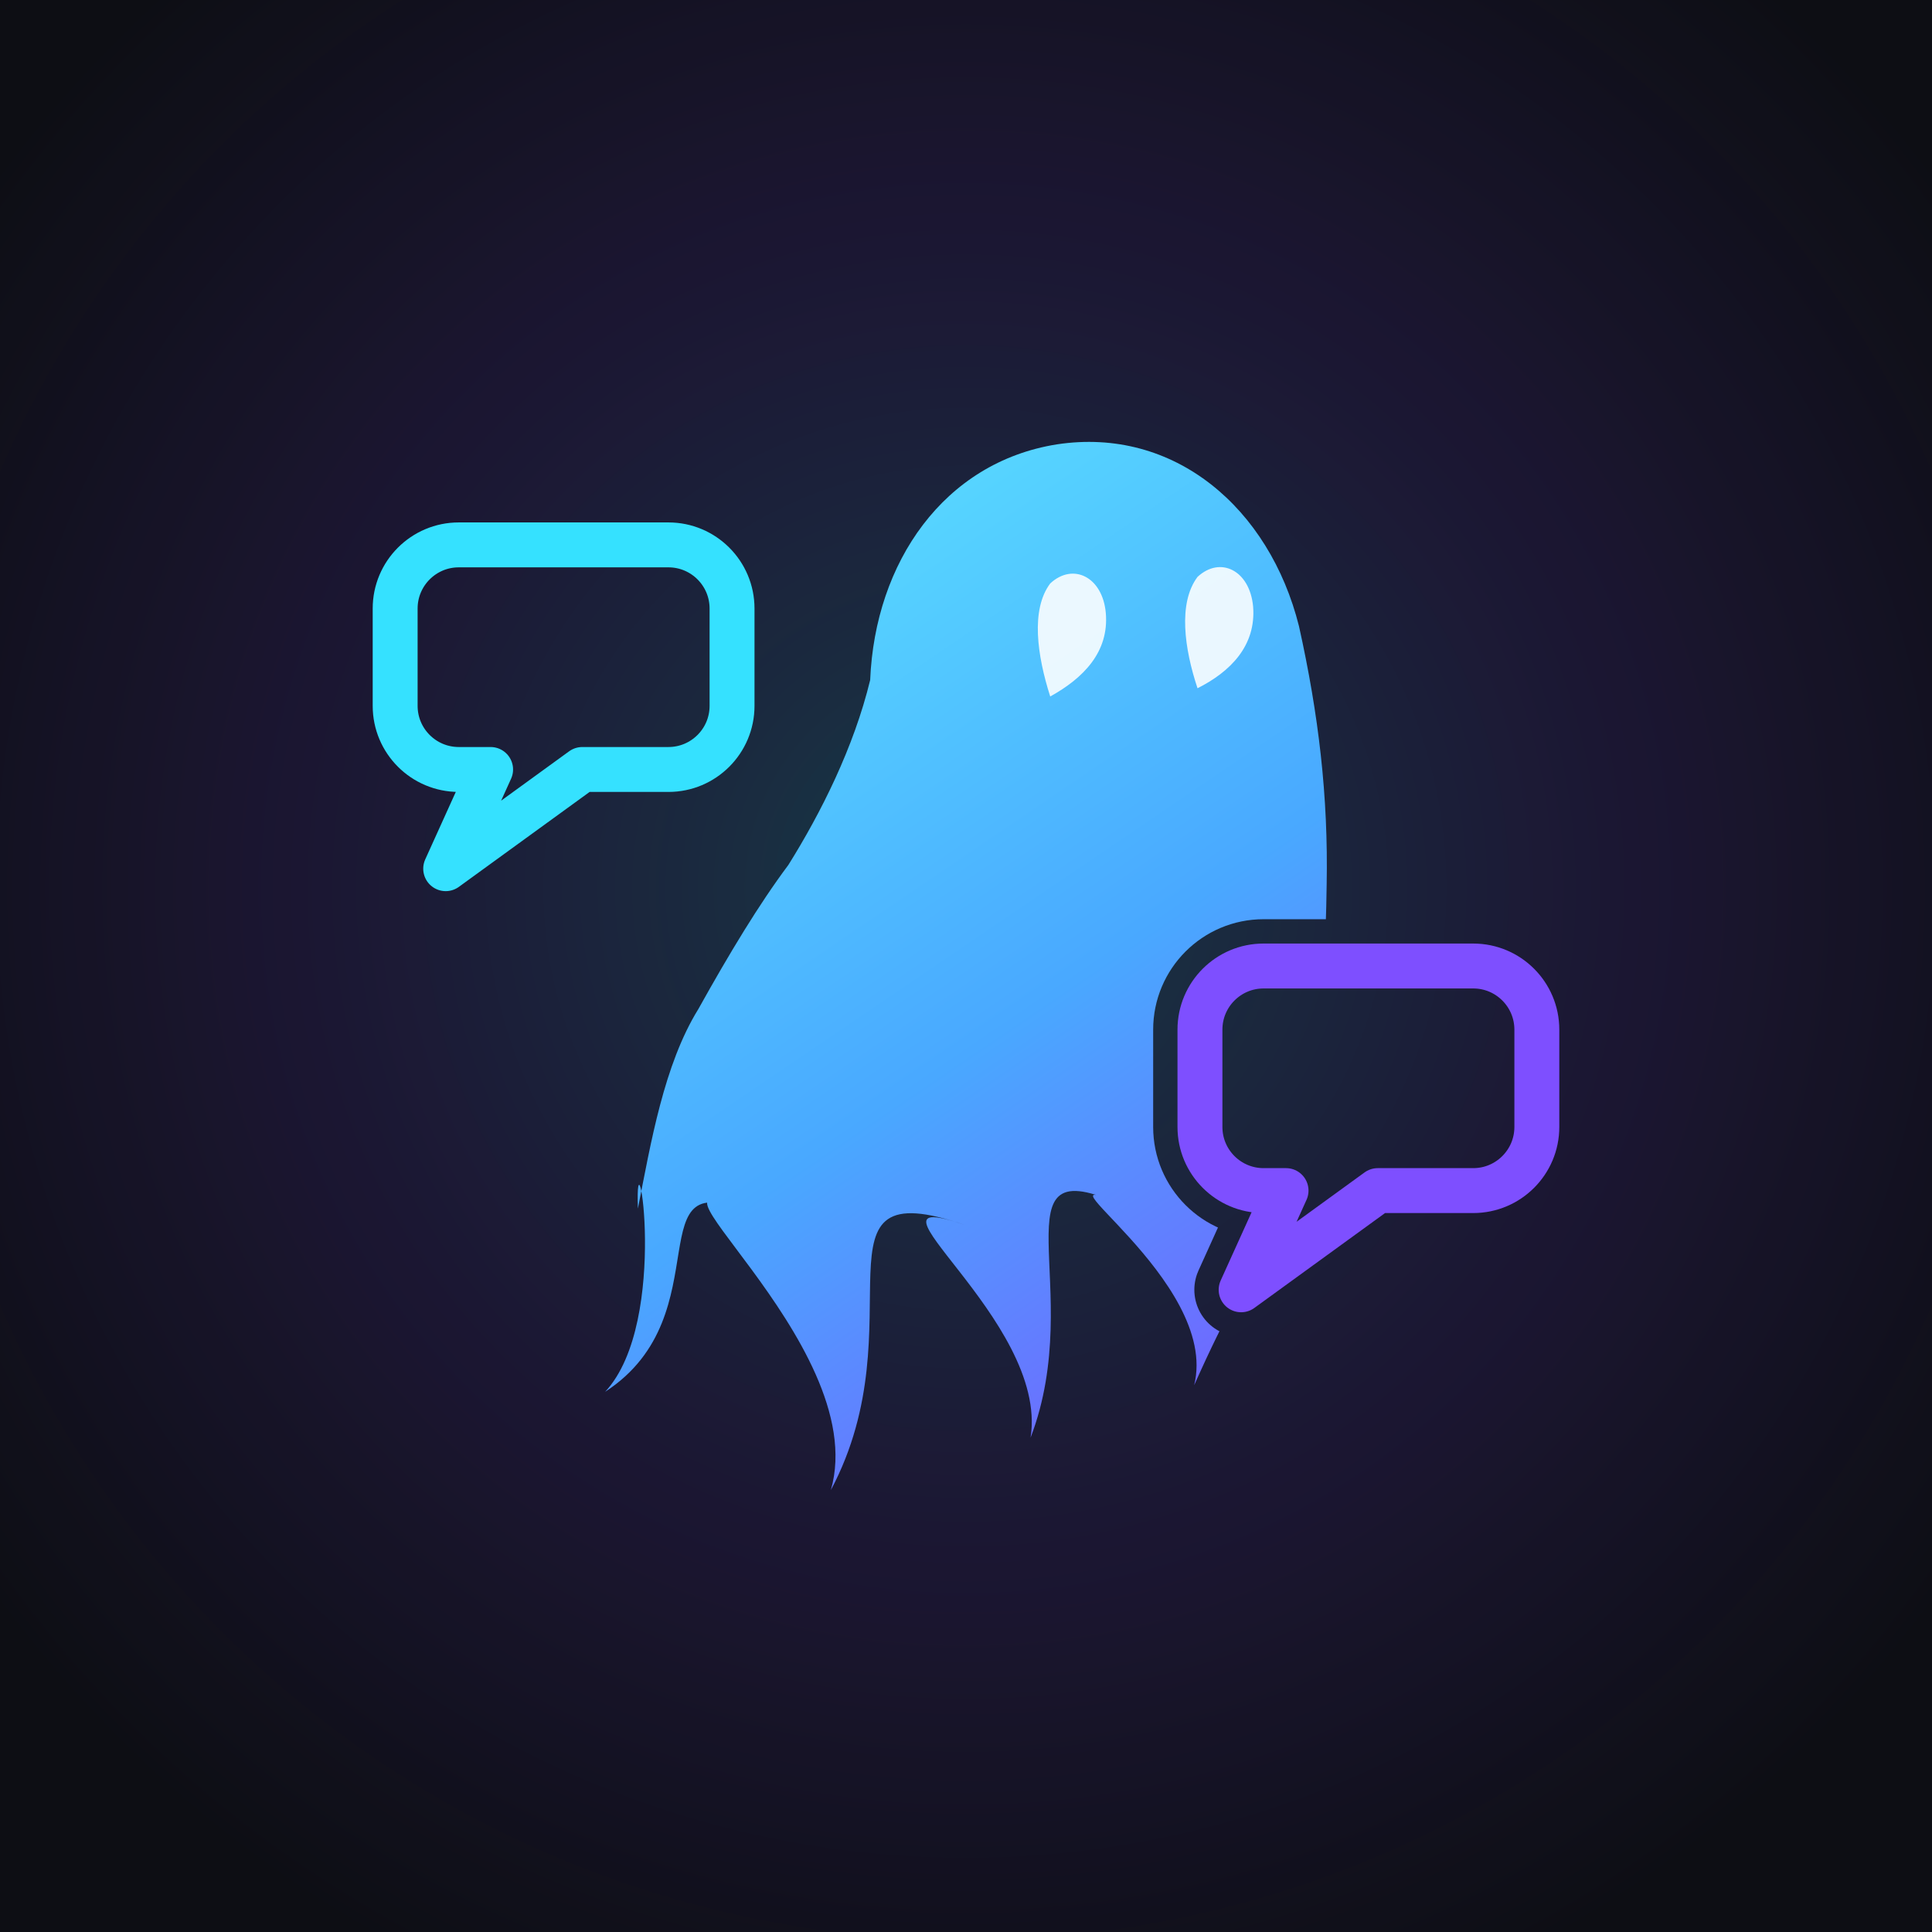
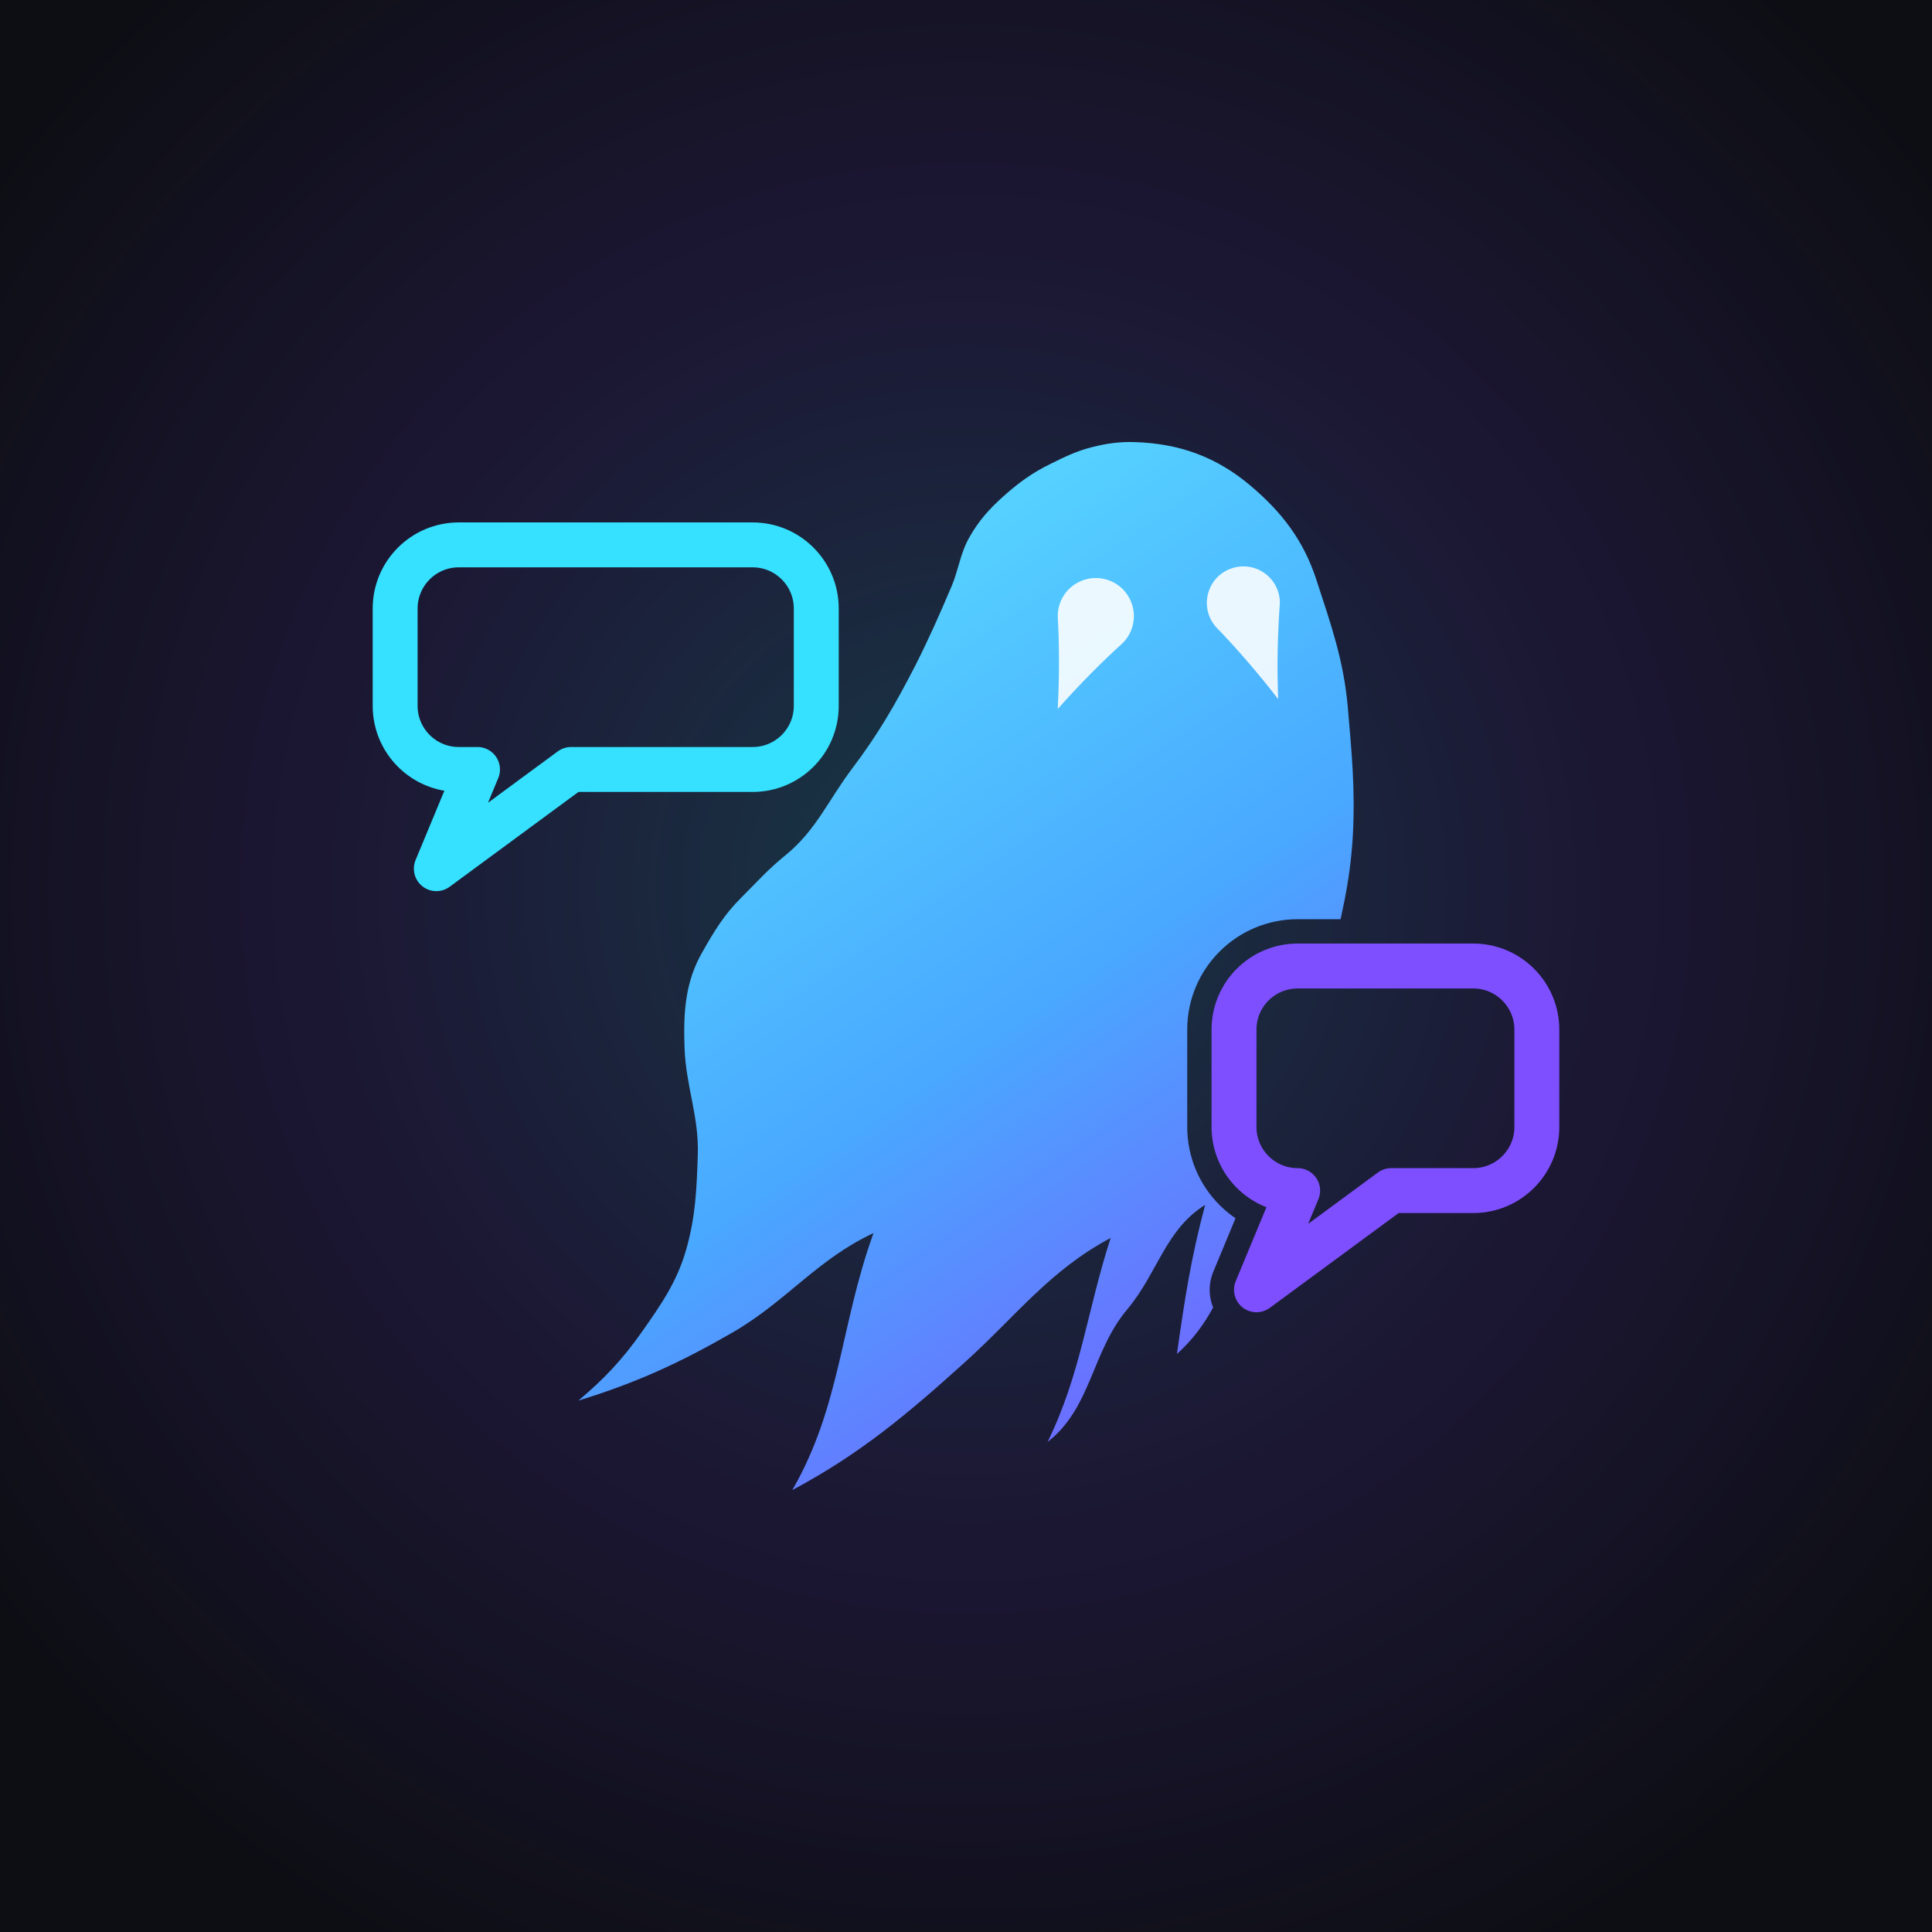
<svg xmlns="http://www.w3.org/2000/svg" viewBox="0 0 64 64" width="64" height="64" role="img" aria-label="Seance">
  <defs>
    <linearGradient id="g" x1="14" y1="4" x2="52" y2="60" gradientUnits="userSpaceOnUse">
      <stop offset="0" stop-color="#5CE9FF" />
      <stop offset=".55" stop-color="#49A8FF" />
      <stop offset="1" stop-color="#7E4FFF" />
    </linearGradient>
    <mask id="c">
      <rect width="64" height="64" fill="#fff" />
-       <path d="M 4.9 9.5 H 16.1 A 3.4 3.4 0 0 1 19.5 12.9 V 18.1 A 3.4 3.4 0 0 1 16.1 21.5 H 11.5 L 4.2 26.8 L 6.6 21.5 H 4.9 A 3.4 3.4 0 0 1 1.5 18.1 V 12.9 A 3.4 3.4 0 0 1 4.9 9.5 Z" fill="#000" stroke="#000" stroke-width="5" stroke-linejoin="round" />
-       <path d="M 47.9 32 H 59.1 A 3.4 3.4 0 0 1 62.5 35.4 V 40.6 A 3.4 3.4 0 0 1 59.1 44 H 54 L 46.7 49.3 L 49.1 44 H 47.9 A 3.4 3.4 0 0 1 44.5 40.6 V 35.4 A 3.4 3.4 0 0 1 47.9 32 Z" fill="#000" stroke="#000" stroke-width="5" stroke-linejoin="round" />
+       <path d="M 4.90 9.50 H 20.60 A 3.4 3.4 0 0 1 24.00 12.90 V 18.10 A 3.4 3.4 0 0 1 20.60 21.50 H 10.90 L 3.70 26.80 L 5.90 21.50 H 4.90 A 3.4 3.4 0 0 1 1.50 18.10 V 12.90 A 3.4 3.4 0 0 1 4.90 9.50 Z" fill="#000" stroke="#000" stroke-width="5" stroke-linejoin="round" />
+       <path d="M 49.72 32.00 H 59.10 A 3.4 3.4 0 0 1 62.50 35.40 V 40.60 A 3.4 3.4 0 0 1 59.10 44.00 H 54.72 L 47.52 49.30 L 49.72 44.00 H 49.72 A 3.4 3.4 0 0 1 46.32 40.60 V 35.40 A 3.4 3.4 0 0 1 49.72 32.00 Z" fill="#000" stroke="#000" stroke-width="5" stroke-linejoin="round" />
    </mask>
    <radialGradient id="glow" cx=".5" cy=".46" r=".62">
      <stop offset="0" stop-color="#35E1FF" stop-opacity=".22" />
      <stop offset=".55" stop-color="#7E4FFF" stop-opacity=".13" />
      <stop offset="1" stop-color="#7E4FFF" stop-opacity="0" />
    </radialGradient>
  </defs>
  <rect width="64" height="64" fill="#0D0E14" />
  <rect width="64" height="64" fill="url(#glow)" />
  <g transform="translate(32 32) scale(0.62) translate(-32 -32)">
-     <path d="M 26.88 16.72 C 27.14 10.43 30.82 5.09 36.85 4.13 C 43.14 3.17 48.21 7.54 49.79 13.84 C 50.84 18.56 51.36 22.93 51.27 27.65 C 51.19 33.95 50.57 38.84 49.53 42.34 C 47.83 49.14 47.86 46.16 44.19 54.40 C 45.60 48.78 34.90 42.25 40.34 44.79 C 33.33 41.52 38.51 49.23 35.45 57.20 C 36.45 50.86 25.43 43.59 31.95 45.84 C 23.25 42.84 29.55 51.03 24.78 60.00 C 27.06 52.07 12.62 41.43 20.59 45.31 C 14.18 42.19 19.11 50.60 12.72 54.75 C 16.24 50.97 14.29 39.99 14.47 44.96 C 15.16 41.46 15.86 37.27 17.70 34.30 C 19.36 31.32 20.94 28.70 22.51 26.60 C 24.26 23.80 26.01 20.31 26.88 16.72 Z" fill="url(#g)" mask="url(#c)" />
+     <path d="M 41.06 4.01 C 43.41 4.09 45.37 4.80 47.17 6.31 C 48.87 7.74 50.03 9.25 50.72 11.36 C 51.50 13.76 52.18 15.66 52.40 18.18 C 52.61 20.63 52.80 22.55 52.67 25.00 C 52.53 27.53 52.04 29.46 51.43 31.91 C 50.91 33.99 50.88 35.72 50.01 37.67 C 49.42 38.99 49.53 40.26 48.77 41.48 C 46.38 45.31 46.62 49.72 43.27 52.73 C 43.68 49.84 44.02 47.58 44.78 44.76 C 42.65 46.09 42.23 48.42 40.62 50.34 C 38.70 52.62 38.71 55.60 36.36 57.43 C 38.16 53.74 38.46 50.44 39.73 46.53 C 36.47 48.26 34.67 50.71 31.93 53.18 C 28.87 55.94 26.36 58.06 22.72 60.00 C 25.31 55.51 25.29 51.14 27.06 46.27 C 24.05 47.67 22.40 49.92 19.53 51.58 C 16.72 53.20 14.39 54.27 11.29 55.22 C 12.66 54.07 13.63 53.04 14.66 51.58 C 15.70 50.10 16.55 48.90 17.05 47.15 C 17.55 45.39 17.61 43.93 17.67 42.10 C 17.74 40.02 17.03 38.43 16.96 36.34 C 16.90 34.46 16.99 32.84 17.94 31.21 C 18.56 30.12 19.08 29.26 19.97 28.37 C 20.82 27.52 21.44 26.82 22.37 26.07 C 23.99 24.75 24.65 23.13 25.91 21.46 C 27.31 19.61 28.22 18.03 29.28 15.97 C 30.04 14.47 30.57 13.26 31.23 11.71 C 31.62 10.78 31.69 9.94 32.20 9.06 C 32.70 8.19 33.23 7.60 33.97 6.93 C 34.81 6.18 35.53 5.65 36.54 5.16 C 37.31 4.78 37.92 4.48 38.76 4.27 C 39.57 4.07 40.23 3.98 41.06 4.01 Z" fill="url(#g)" mask="url(#c)" />
    <g fill="#FFFFFF" fill-opacity=".88">
-       <path d="M 36.50 17.60 C 35.80 15.41 35.45 12.96 36.50 11.56 C 37.72 10.43 39.30 11.21 39.47 13.14 C 39.65 15.24 38.25 16.63 36.50 17.60 Z" />
-       <path d="M 44.37 17.16 C 43.67 15.06 43.32 12.61 44.37 11.21 C 45.59 10.08 47.16 10.86 47.34 12.79 C 47.51 14.89 46.12 16.28 44.37 17.16 Z" />
+       <path d="M 36.90 18.27 C 37.98 17.04 39.27 15.74 40.38 14.74 C 40.76 14.36 40.97 13.84 40.97 13.30 C 40.97 12.76 40.75 12.24 40.37 11.86 C 39.99 11.48 39.47 11.27 38.93 11.27 C 38.39 11.27 37.87 11.49 37.49 11.87 C 37.11 12.25 36.90 12.77 36.90 13.31 C 36.99 14.80 36.99 16.63 36.90 18.27 Z" />
+       <path d="M 48.68 17.74 C 48.61 16.05 48.65 14.16 48.77 12.63 C 48.78 12.12 48.59 11.63 48.24 11.26 C 47.89 10.89 47.41 10.67 46.90 10.65 C 46.39 10.63 45.89 10.81 45.51 11.15 C 45.13 11.49 44.91 11.97 44.87 12.48 C 44.84 12.99 45.01 13.49 45.34 13.87 C 46.41 14.97 47.65 16.40 48.68 17.74 Z" />
    </g>
-     <path d="M 4.9 9.5 H 16.1 A 3.4 3.4 0 0 1 19.5 12.9 V 18.1 A 3.4 3.4 0 0 1 16.1 21.5 H 11.5 L 4.2 26.8 L 6.6 21.5 H 4.9 A 3.4 3.4 0 0 1 1.5 18.1 V 12.9 A 3.4 3.4 0 0 1 4.9 9.5 Z" fill="none" stroke="#35E1FF" stroke-width="2.4" stroke-linejoin="round" />
-     <path d="M 47.9 32 H 59.1 A 3.4 3.4 0 0 1 62.5 35.4 V 40.6 A 3.4 3.4 0 0 1 59.1 44 H 54 L 46.7 49.3 L 49.1 44 H 47.9 A 3.4 3.4 0 0 1 44.5 40.6 V 35.4 A 3.4 3.4 0 0 1 47.9 32 Z" fill="none" stroke="#7E4FFF" stroke-width="2.4" stroke-linejoin="round" />
+     <path d="M 4.90 9.50 H 20.60 A 3.4 3.4 0 0 1 24.00 12.90 V 18.10 A 3.4 3.4 0 0 1 20.60 21.50 H 10.90 L 3.70 26.80 L 5.90 21.50 H 4.90 A 3.4 3.4 0 0 1 1.50 18.10 V 12.90 A 3.4 3.4 0 0 1 4.90 9.50 Z" fill="none" stroke="#35E1FF" stroke-width="2.4" stroke-linejoin="round" />
+     <path d="M 49.72 32.00 H 59.10 A 3.4 3.4 0 0 1 62.50 35.40 V 40.60 A 3.4 3.4 0 0 1 59.10 44.00 H 54.72 L 47.52 49.30 L 49.72 44.00 H 49.72 A 3.4 3.4 0 0 1 46.32 40.60 V 35.40 A 3.4 3.4 0 0 1 49.72 32.00 Z" fill="none" stroke="#7E4FFF" stroke-width="2.4" stroke-linejoin="round" />
  </g>
</svg>
